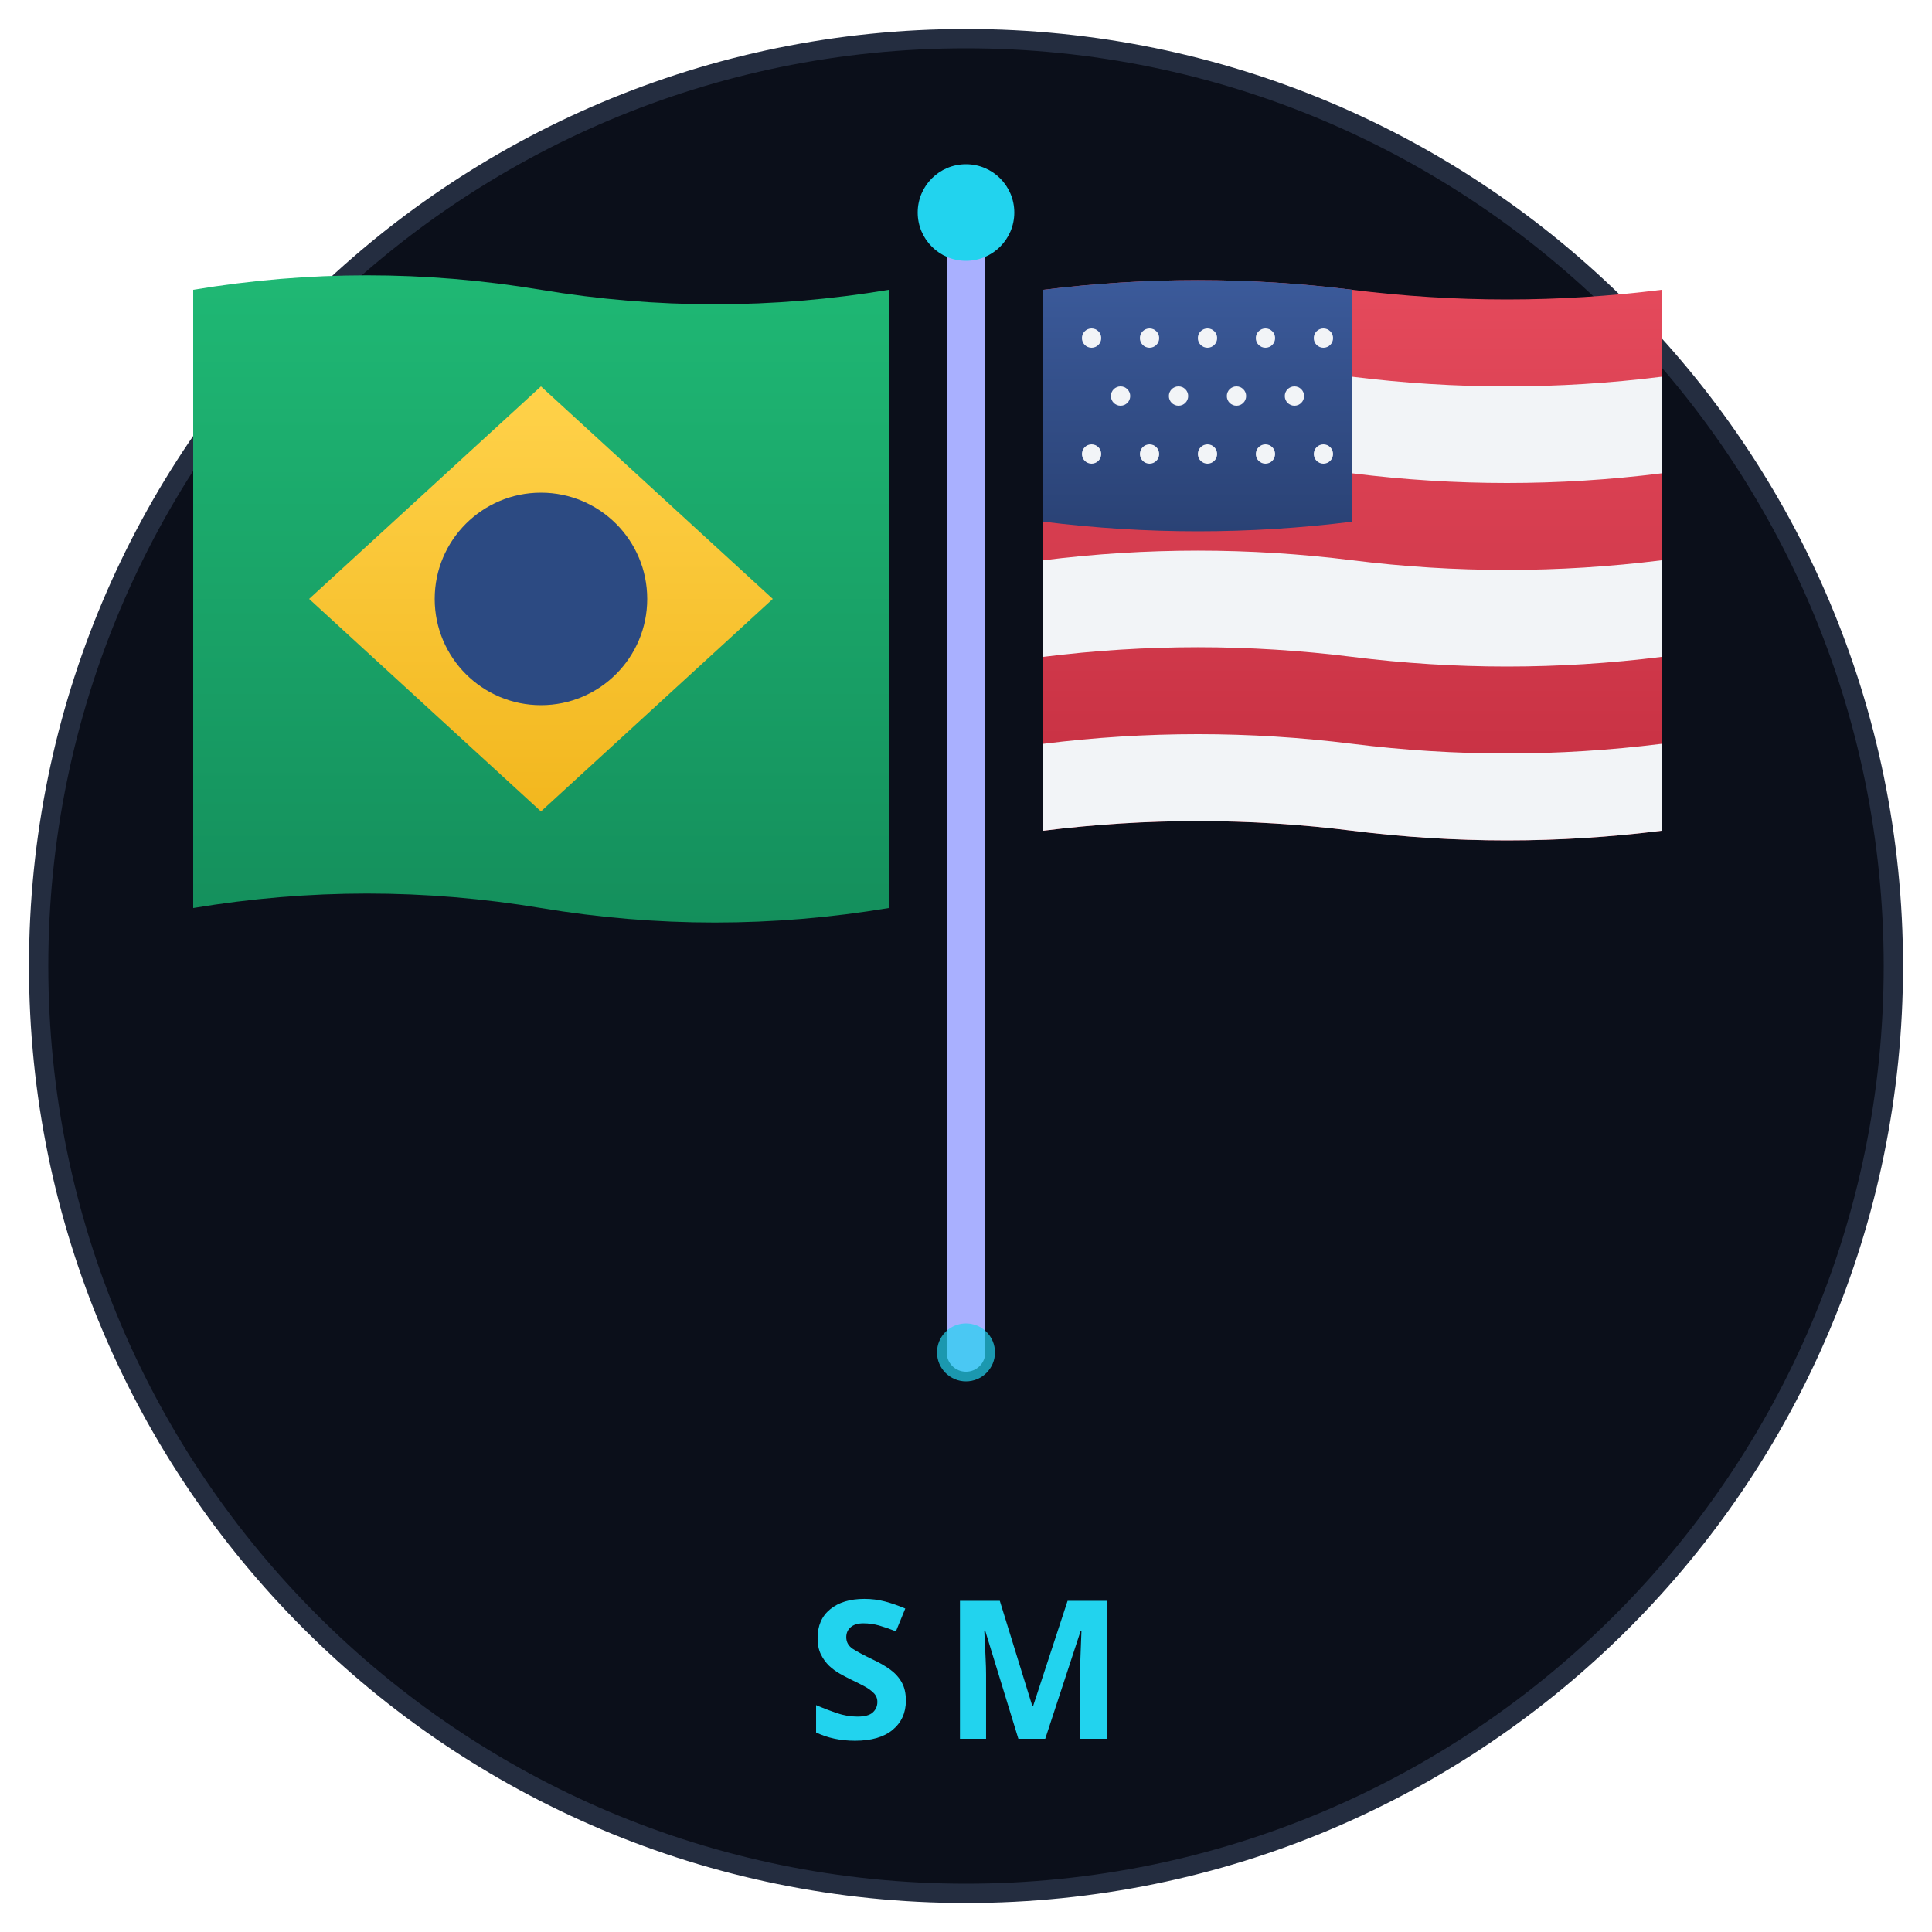
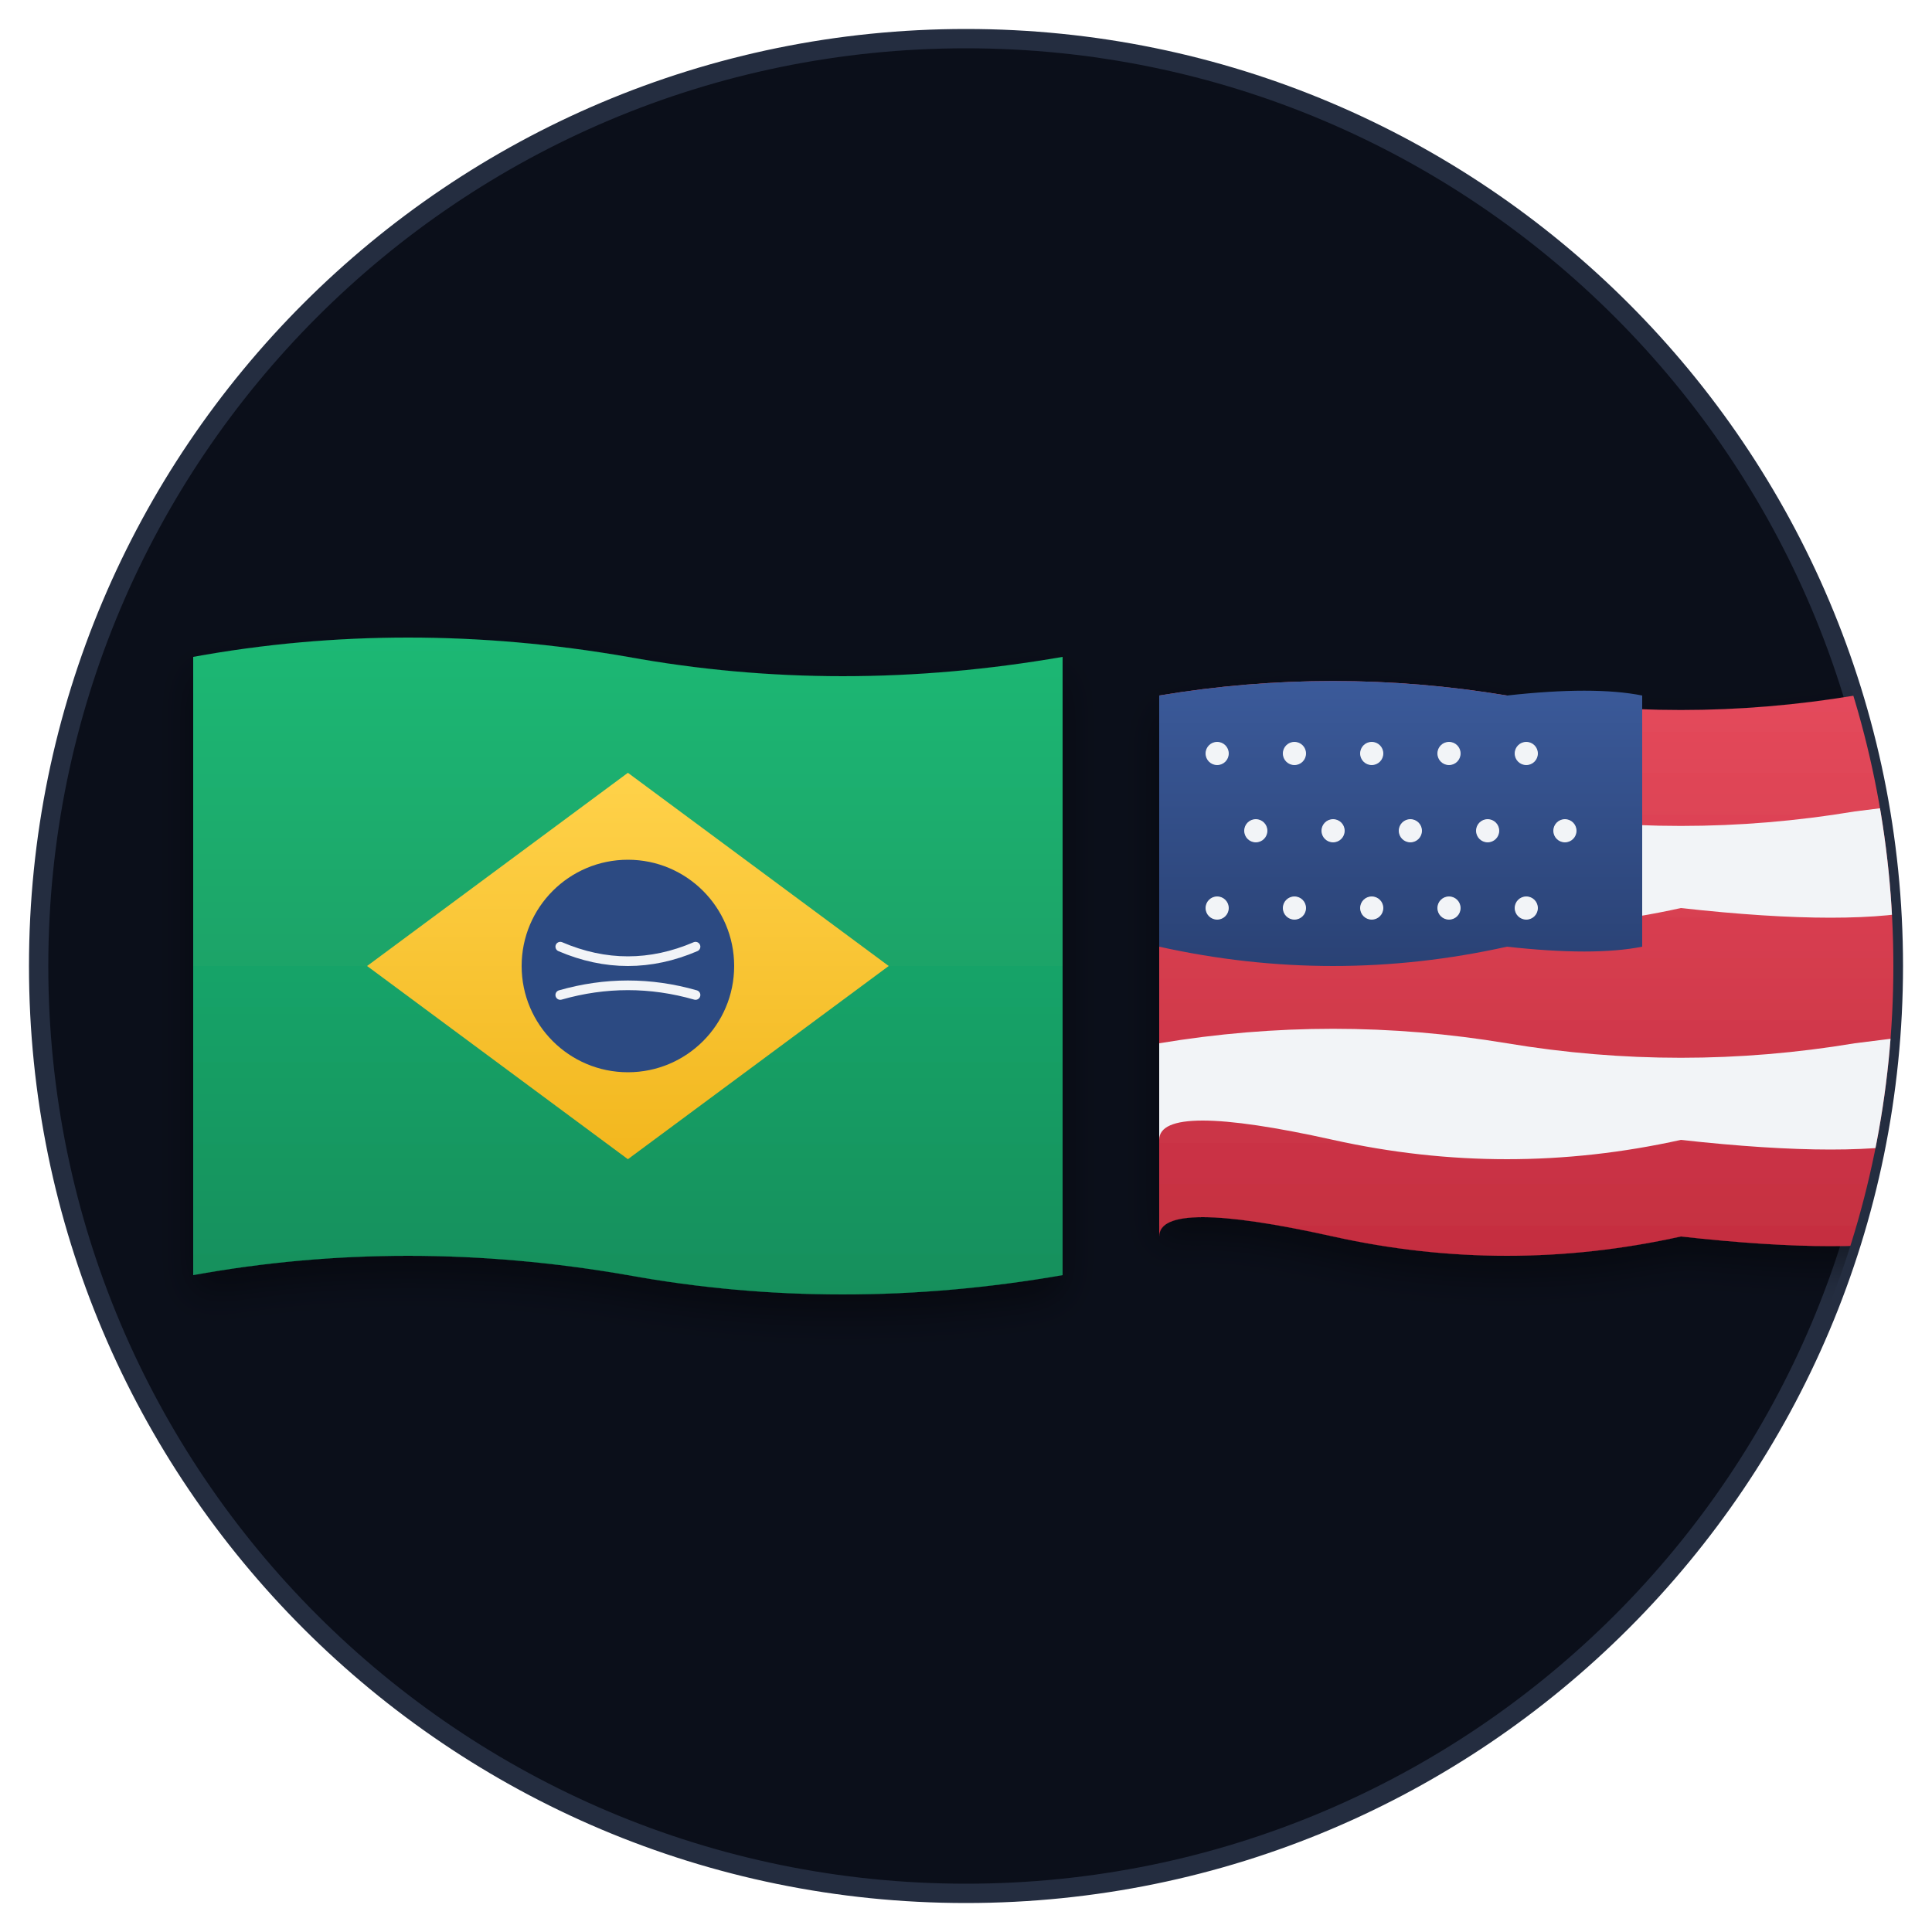
<svg xmlns="http://www.w3.org/2000/svg" viewBox="0 0 200 200" role="img" aria-label="Social Marketing EUA">
  <defs>
    <linearGradient id="brGrad" x1="0" x2="0" y1="0" y2="1">
      <stop offset="0" stop-color="#1FB874" />
      <stop offset="1" stop-color="#148F5C" />
    </linearGradient>
    <linearGradient id="brYel" x1="0" x2="0" y1="0" y2="1">
      <stop offset="0" stop-color="#FFD24A" />
      <stop offset="1" stop-color="#F2B71E" />
    </linearGradient>
    <linearGradient id="usRed" x1="0" x2="0" y1="0" y2="1">
      <stop offset="0" stop-color="#E54A5C" />
      <stop offset="1" stop-color="#C42E40" />
    </linearGradient>
    <linearGradient id="usNavy" x1="0" x2="0" y1="0" y2="1">
      <stop offset="0" stop-color="#3B5A9A" />
      <stop offset="1" stop-color="#2A4275" />
    </linearGradient>
+     <filter id="shadow" x="-15%" y="-15%" width="130%" height="130%">
+       <feGaussianBlur in="SourceAlpha" stdDeviation="2" />
+       <feOffset dx="0" dy="2" result="off" />
+       <feComponentTransfer>
+         <feFuncA type="linear" slope=".4" />
+       </feComponentTransfer>
+       <feMerge>
+         <feMergeNode />
+         <feMergeNode in="SourceGraphic" />
+       </feMerge>
+     </filter>
+     <clipPath id="circleClip">
+       <circle cx="100" cy="100" r="96" />
+     </clipPath>
  </defs>
  <circle cx="100" cy="100" r="96" fill="#0B0F1A" stroke="#242D40" stroke-width="2" />
-   <rect x="98" y="22" width="4" height="120" rx="2" fill="#A9B0FF" />
-   <circle cx="100" cy="22" r="5" fill="#22D3EE" />
-   <g transform="translate(20,30)">
-     <path d="M 0 0 Q 18 -3 36 0 Q 54 3 72 0 L 72 64 Q 54 67 36 64 Q 18 61 0 64 Z" fill="url(#brGrad)" />
-     <polygon points="36,10 60,32 36,54 12,32" fill="url(#brYel)" />
-     <circle cx="36" cy="32" r="11" fill="#2C4A82" />
-   </g>
-   <g transform="translate(108,30)">
-     <path d="M 0 0 Q 16 -2 32 0 Q 48 2 64 0 L 64 56 Q 48 58 32 56 Q 16 54 0 56 Z" fill="url(#usRed)" />
-     <path d="M 0 9 Q 16 7 32 9 Q 48 11 64 9 L 64 19 Q 48 21 32 19 Q 16 17 0 19 Z" fill="#F2F4F7" />
-     <path d="M 0 28 Q 16 26 32 28 Q 48 30 64 28 L 64 38 Q 48 40 32 38 Q 16 36 0 38 Z" fill="#F2F4F7" />
-     <path d="M 0 47 Q 16 45 32 47 Q 48 49 64 47 L 64 56 Q 48 58 32 56 Q 16 54 0 56 Z" fill="#F2F4F7" />
-     <path d="M 0 0 Q 16 -2 32 0 L 32 24 Q 16 26 0 24 Z" fill="url(#usNavy)" />
-     <g fill="#F2F4F7">
-       <circle cx="5" cy="5" r="1" />
-       <circle cx="11" cy="5" r="1" />
-       <circle cx="17" cy="5" r="1" />
-       <circle cx="23" cy="5" r="1" />
-       <circle cx="29" cy="5" r="1" />
-       <circle cx="8" cy="11" r="1" />
-       <circle cx="14" cy="11" r="1" />
-       <circle cx="20" cy="11" r="1" />
-       <circle cx="26" cy="11" r="1" />
-       <circle cx="5" cy="17" r="1" />
-       <circle cx="11" cy="17" r="1" />
-       <circle cx="17" cy="17" r="1" />
-       <circle cx="23" cy="17" r="1" />
-       <circle cx="29" cy="17" r="1" />
+   <g clip-path="url(#circleClip)">
+     <g transform="translate(20,68)">
+       <path d="M 0 0 Q 22 -4 45 0 Q 67 4 90 0 L 90 64 Q 67 68 45 64 Q 22 60 0 64 Z" fill="url(#brGrad)" filter="url(#shadow)" />
+       <polygon points="45,12 72,32 45,52 18,32" fill="url(#brYel)" />
+       <circle cx="45" cy="32" r="11" fill="#2C4A82" />
+       <path d="M 38 30 Q 45 33 52 30" stroke="#F2F4F7" stroke-width="1" fill="none" stroke-linecap="round" />
+       <path d="M 38 35 Q 45 33 52 35" stroke="#F2F4F7" stroke-width="1" fill="none" stroke-linecap="round" />
+     </g>
+     <g transform="translate(120,72)">
+       <path d="M 0 0 Q 18 -3 36 0 Q 54 3 72 0 L 80 -1 L 80 56 Q 72 58 54 56 Q 36 60 18 56 Q 0 52 0 56 L 0 0 Z" fill="url(#usRed)" filter="url(#shadow)" />
+       <path d="M 0 12 Q 18 9 36 12 Q 54 15 72 12 L 80 11 L 80 22 Q 72 24 54 22 Q 36 26 18 22 Q 0 18 0 22 Z" fill="#F2F4F7" />
+       <path d="M 0 36 Q 18 33 36 36 Q 54 39 72 36 L 80 35 L 80 46 Q 72 48 54 46 Q 36 50 18 46 Q 0 42 0 46 Z" fill="#F2F4F7" />
+       <path d="M 0 0 Q 18 -3 36 0 Q 45 -1 50 0 L 50 26 Q 45 27 36 26 Q 18 30 0 26 Z" fill="url(#usNavy)" />
+       <g fill="#F2F4F7">
+         <circle cx="6" cy="6" r="1.2" />
+         <circle cx="14" cy="6" r="1.2" />
+         <circle cx="22" cy="6" r="1.2" />
+         <circle cx="30" cy="6" r="1.2" />
+         <circle cx="38" cy="6" r="1.2" />
+         <circle cx="10" cy="14" r="1.2" />
+         <circle cx="18" cy="14" r="1.2" />
+         <circle cx="26" cy="14" r="1.2" />
+         <circle cx="34" cy="14" r="1.2" />
+         <circle cx="42" cy="14" r="1.2" />
+         <circle cx="6" cy="22" r="1.2" />
+         <circle cx="14" cy="22" r="1.2" />
+         <circle cx="22" cy="22" r="1.2" />
+         <circle cx="30" cy="22" r="1.2" />
+         <circle cx="38" cy="22" r="1.2" />
+       </g>
    </g>
  </g>
-   <circle cx="100" cy="140" r="3" fill="#22D3EE" opacity=".7" />
-   <text x="100" y="180" font-family="'Archivo', system-ui, sans-serif" font-size="20" font-weight="900" fill="#22D3EE" text-anchor="middle" letter-spacing="3">SM</text>
</svg>
